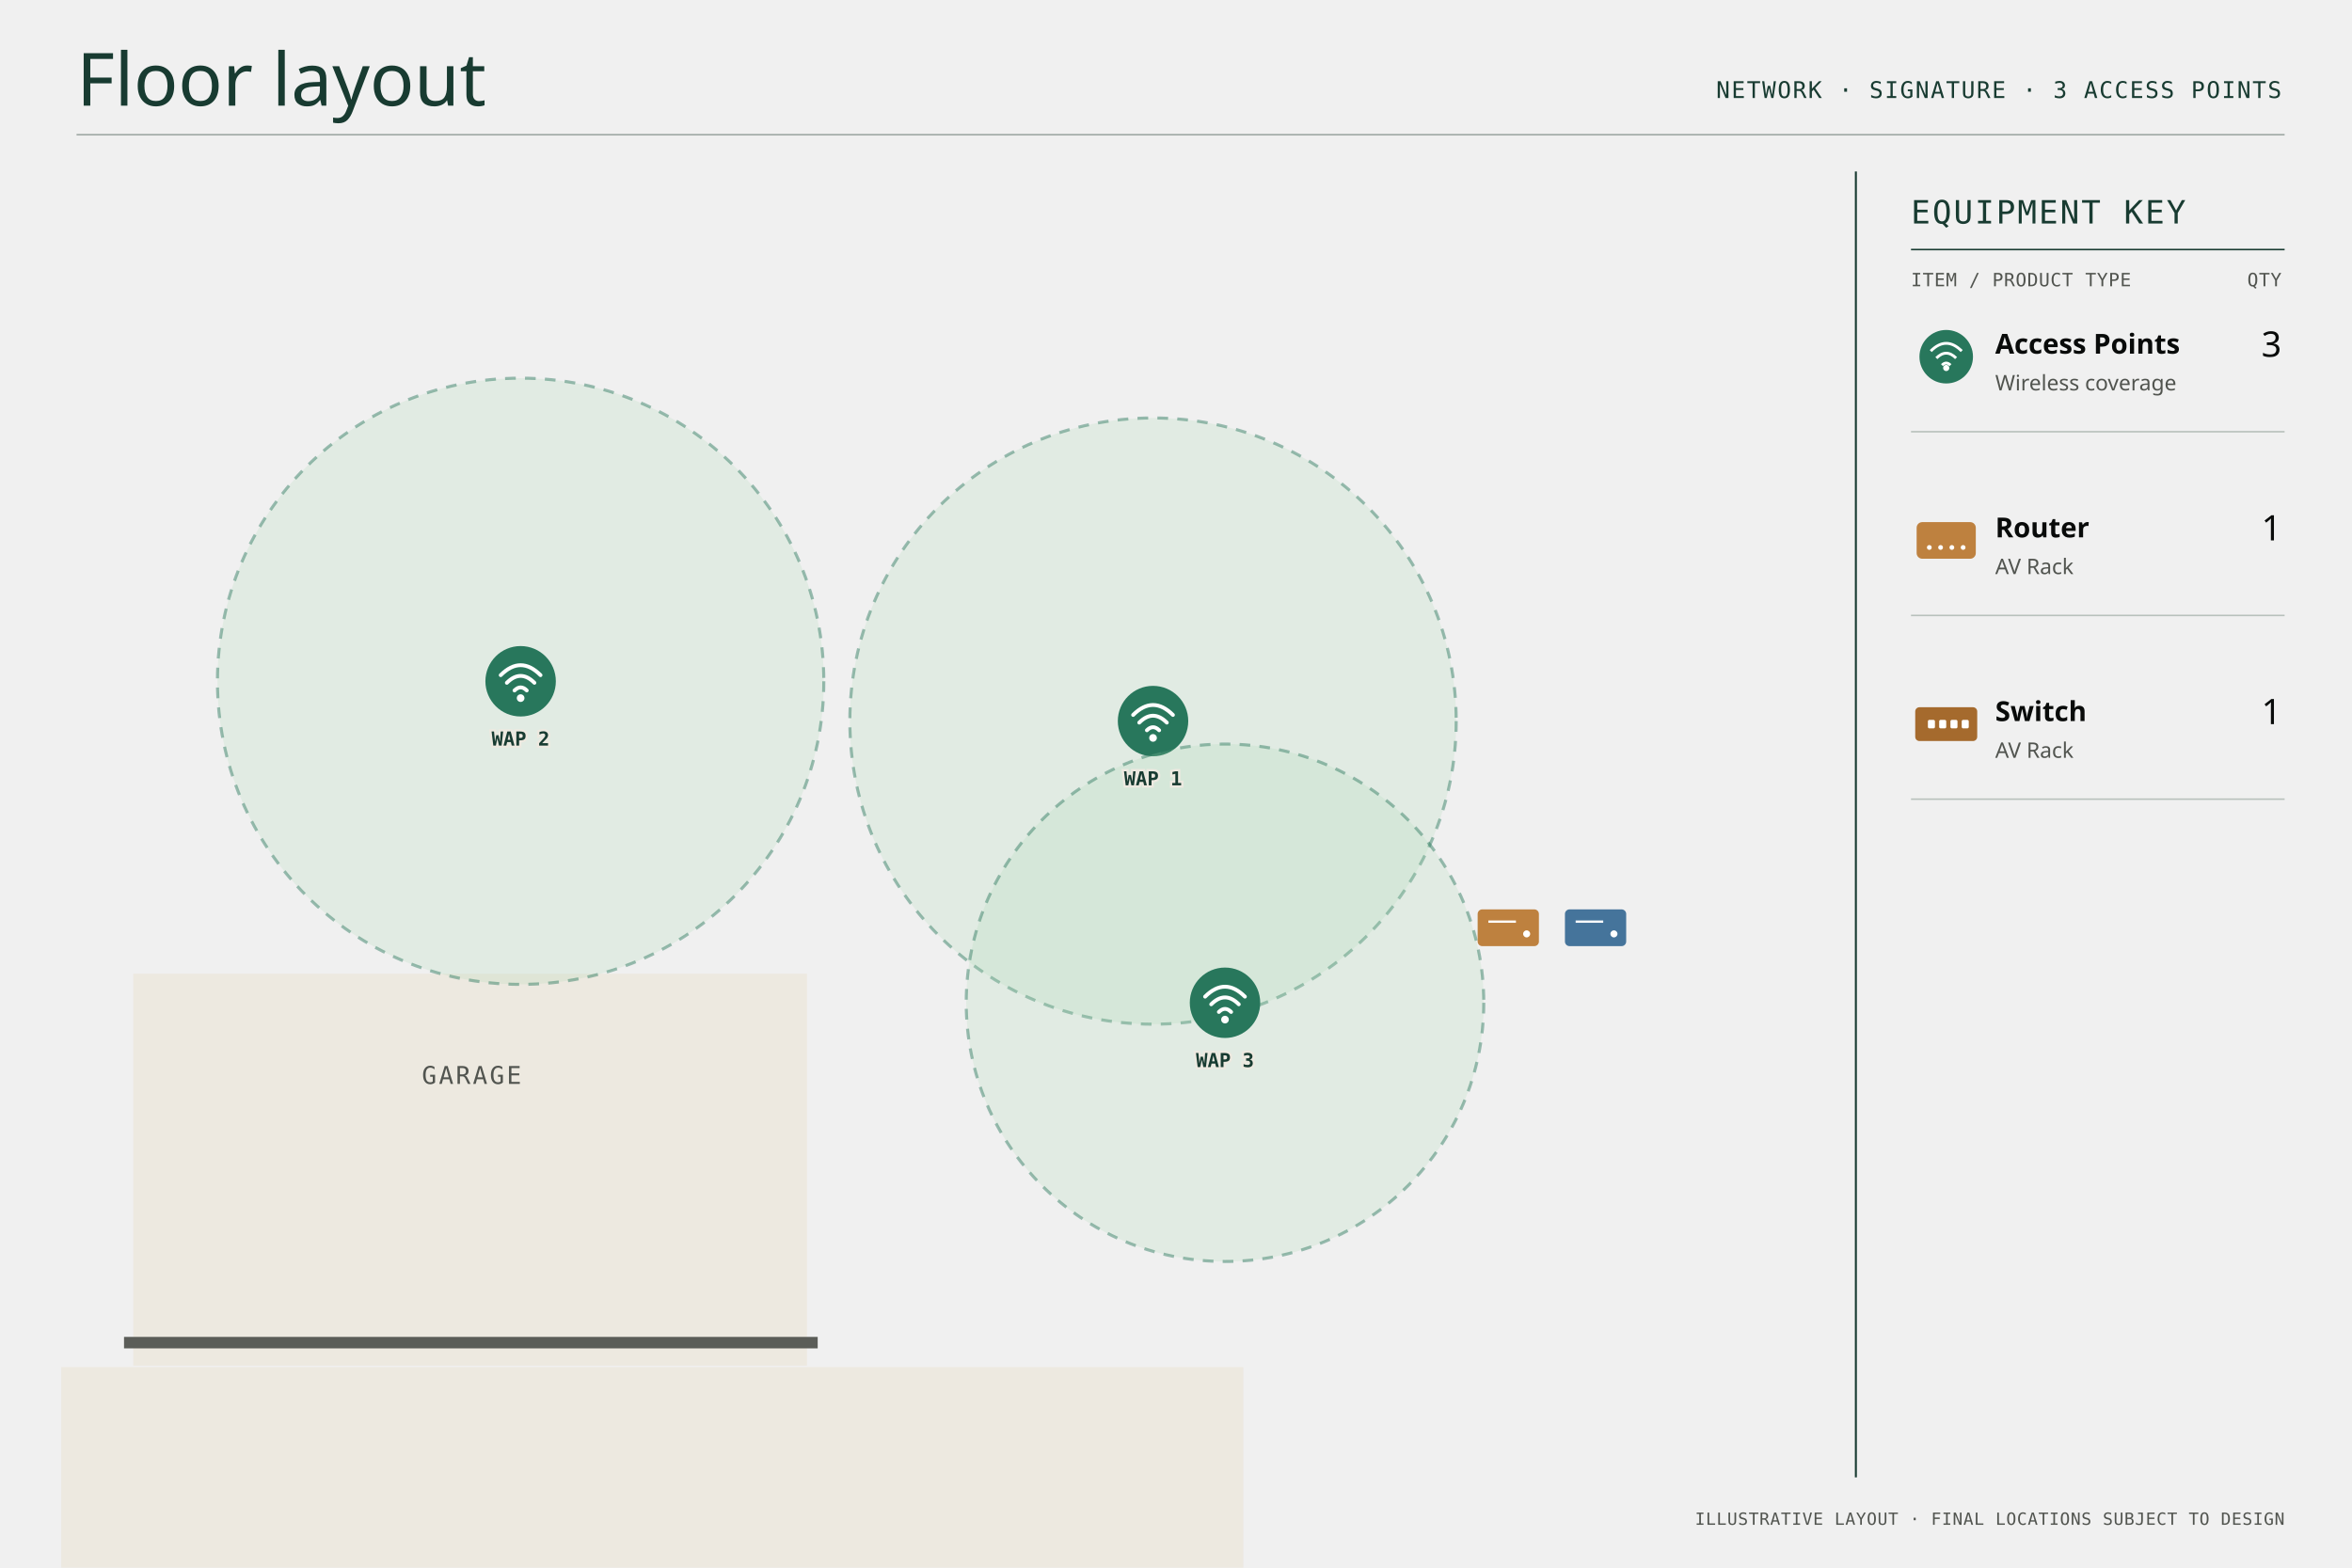
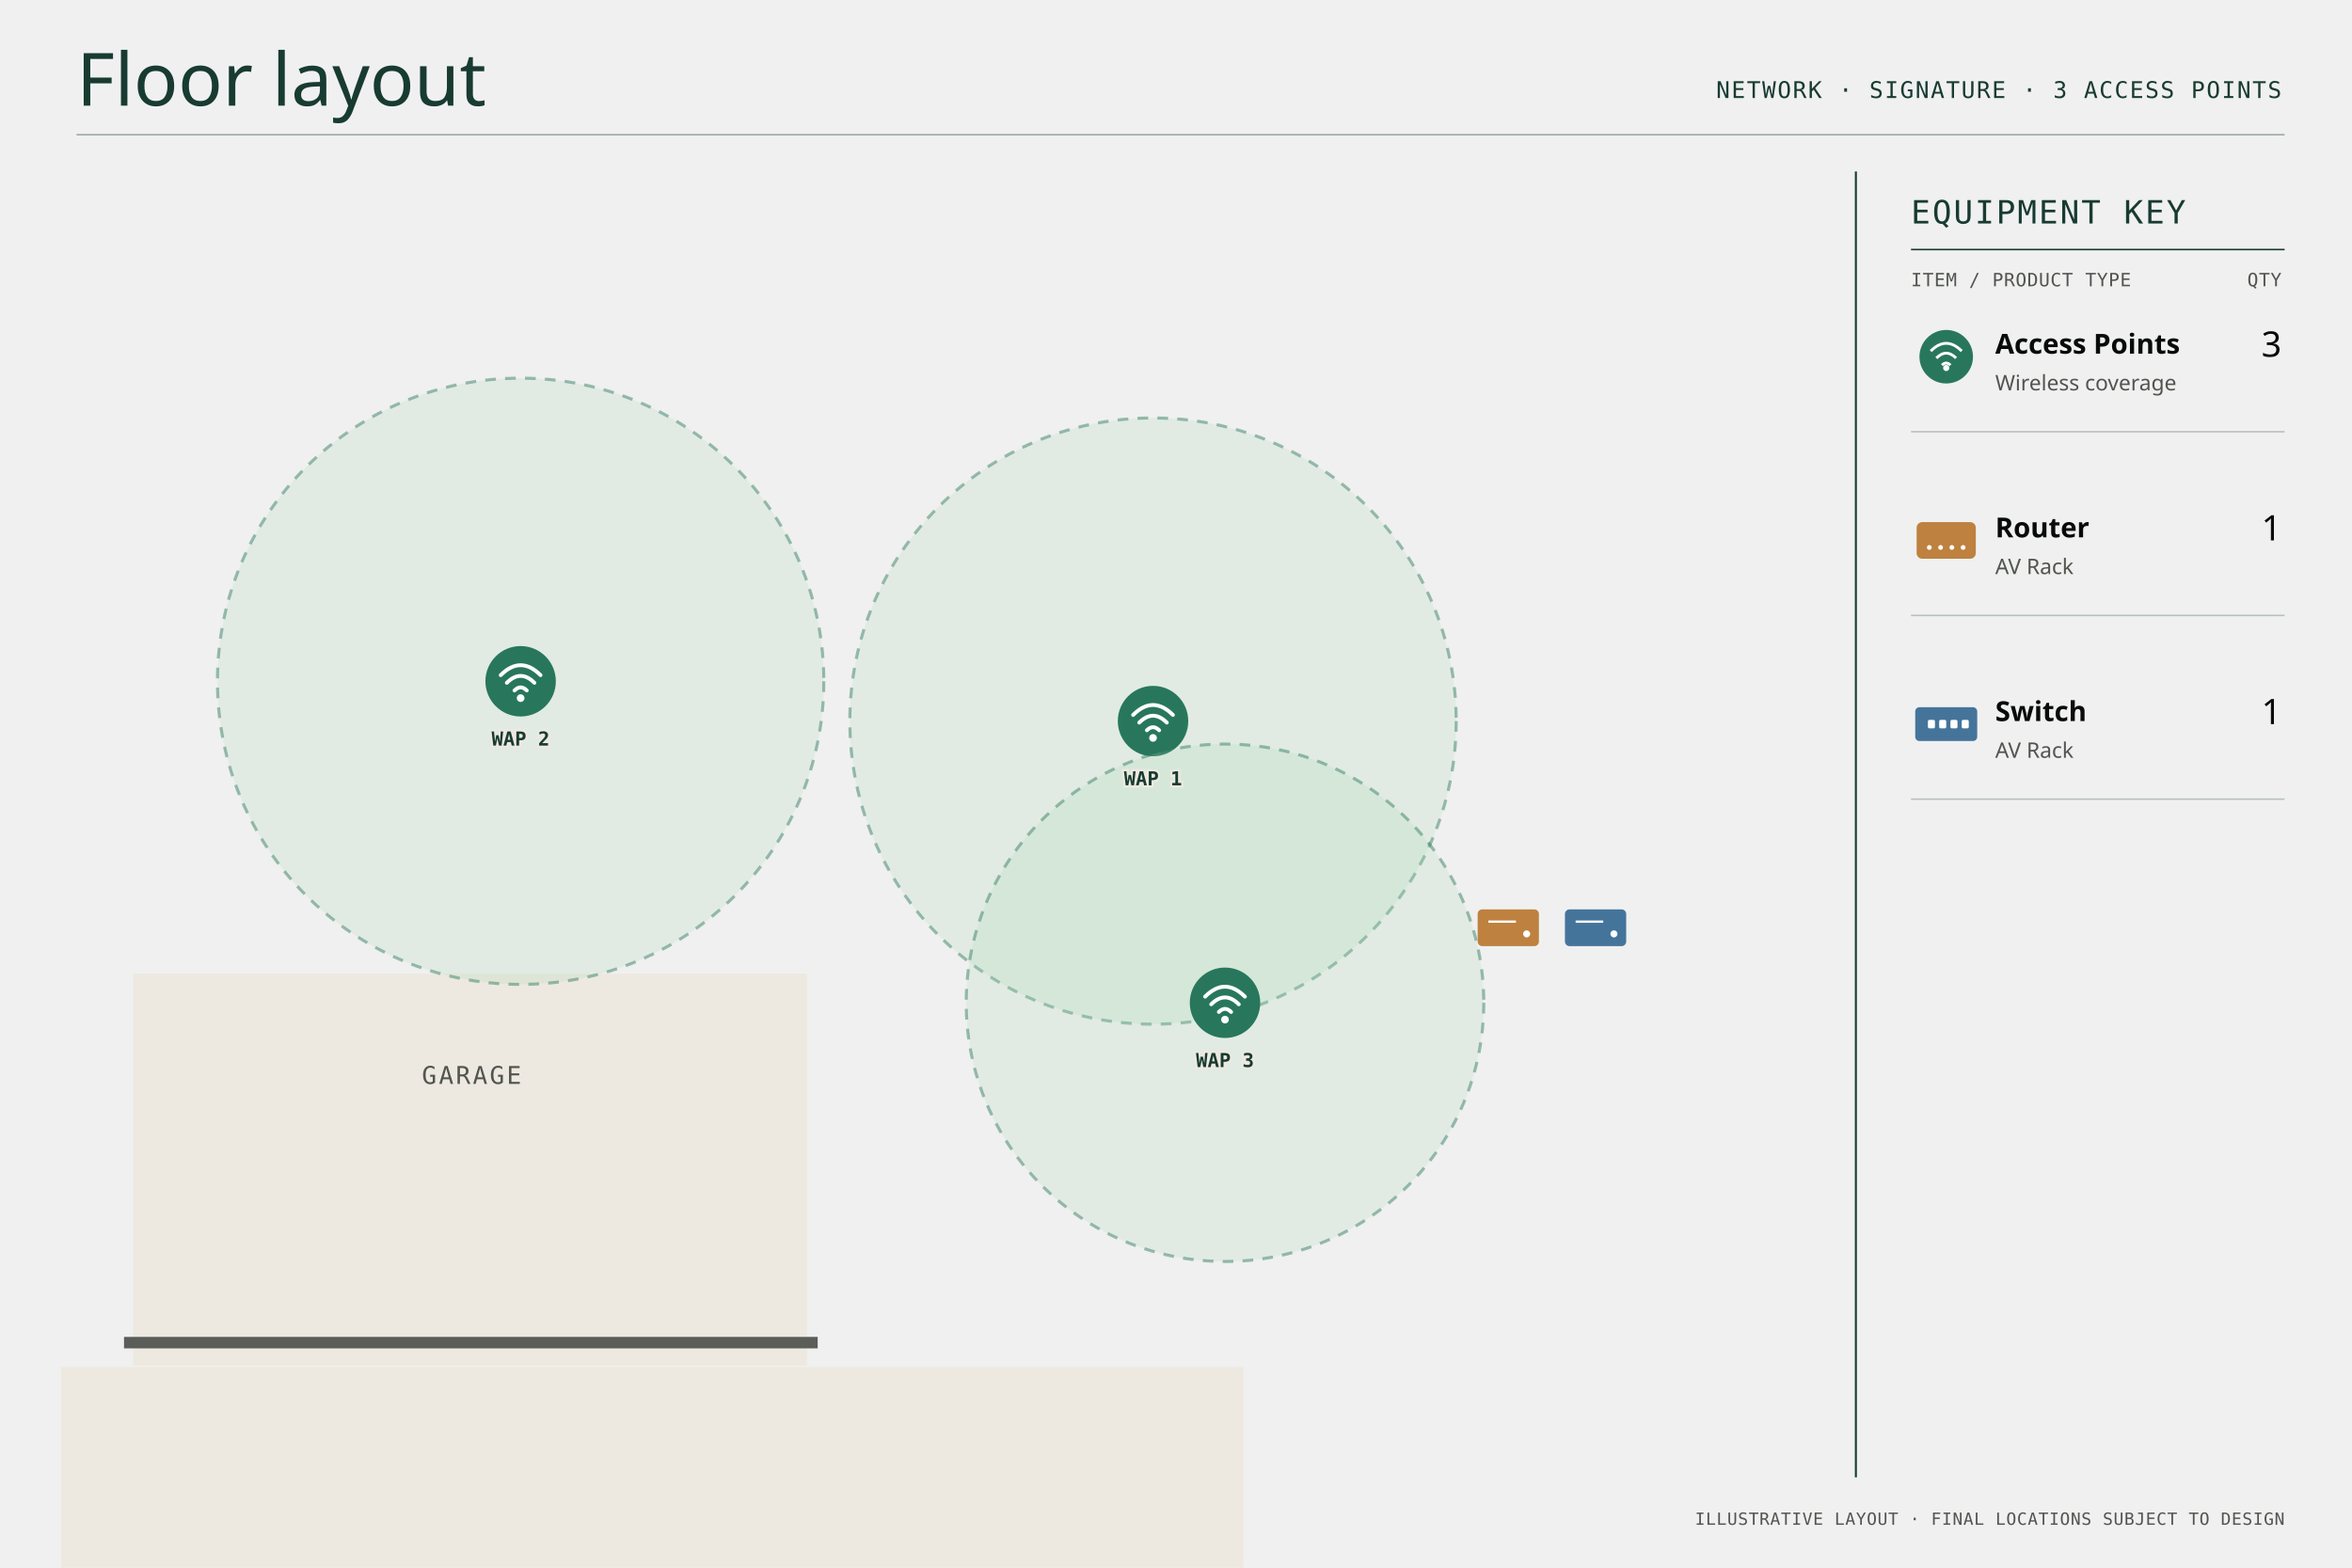
<svg xmlns="http://www.w3.org/2000/svg" viewBox="0 0 1536 1024" width="1536" height="1024" role="img" aria-label="Network Signature floor layout and equipment key">
  <text x="50" y="69" fill="#183B31" font-family="Schibsted Grotesk,sans-serif" font-size="48">Floor layout</text>
  <text x="1490" y="64" fill="#183B31" font-family="IBM Plex Mono,monospace" font-size="15" letter-spacing=".065em" text-anchor="end">NETWORK · SIGNATURE · 3 ACCESS POINTS</text>
  <line x1="50" y1="88" x2="1492" y2="88" stroke="#9DA7A3" stroke-width="1" />
  <g data-pradera-architectural-cleanup="garage" aria-label="Open garage architectural reference">
    <rect x="87" y="636" width="440" height="256" fill="#EDE9E0" />
    <rect x="40" y="893" width="772" height="131" fill="#EDE9E0" />
    <line x1="81" y1="877" x2="534" y2="877" stroke="#5B5D58" stroke-width="7.5" />
    <text x="308" y="708" fill="#51544F" text-anchor="middle" font-family="IBM Plex Mono,monospace" font-size="16" font-weight="500" letter-spacing=".09em">GARAGE</text>
  </g>
  <circle cx="753" cy="471" r="198" fill="#A5D8B3" fill-opacity=".20" stroke="#28775C" stroke-opacity=".45" stroke-width="2" stroke-dasharray="7 6" />
  <g transform="translate(753,471)">
    <circle r="23" fill="#28775C" />
    <path d="M-13 -4q13 -13 26 0M-9 1q9 -9 18 0M-4 6q4 -4 8 0" fill="none" stroke="white" stroke-width="2.5" stroke-linecap="round" />
    <circle cy="11" r="2.5" fill="white" />
  </g>
  <circle cx="340" cy="445" r="198" fill="#A5D8B3" fill-opacity=".20" stroke="#28775C" stroke-opacity=".45" stroke-width="2" stroke-dasharray="7 6" />
  <g transform="translate(340,445)">
    <circle r="23" fill="#28775C" />
    <path d="M-13 -4q13 -13 26 0M-9 1q9 -9 18 0M-4 6q4 -4 8 0" fill="none" stroke="white" stroke-width="2.5" stroke-linecap="round" />
    <circle cy="11" r="2.5" fill="white" />
  </g>
  <circle cx="800" cy="655" r="169" fill="#A5D8B3" fill-opacity=".20" stroke="#28775C" stroke-opacity=".45" stroke-width="2" stroke-dasharray="7 6" />
  <g transform="translate(800,655)">
    <circle r="23" fill="#28775C" />
    <path d="M-13 -4q13 -13 26 0M-9 1q9 -9 18 0M-4 6q4 -4 8 0" fill="none" stroke="white" stroke-width="2.5" stroke-linecap="round" />
    <circle cy="11" r="2.5" fill="white" />
  </g>
  <g transform="translate(985,606)" aria-label="router in mechanical room">
    <rect x="-20" y="-12" width="40" height="24" rx="3" fill="#BE813F" />
    <path d="M-13 -4H5" stroke="#FFF" stroke-width="1.5" />
    <circle cx="12" cy="4" r="2.3" fill="#FFF" />
  </g>
  <g transform="translate(1042,606)" aria-label="switch in mechanical room">
    <rect x="-20" y="-12" width="40" height="24" rx="3" fill="#45749B" />
    <path d="M-13 -4H5" stroke="#FFF" stroke-width="1.5" />
    <circle cx="12" cy="4" r="2.3" fill="#FFF" />
  </g>
  <text x="753" y="513" font-family="IBM Plex Mono,monospace" font-size="12.6" font-weight="600" fill="#183B31" stroke="#EDE9E0" stroke-width="3" paint-order="stroke" text-anchor="middle">WAP 1</text>
  <text x="340" y="487" font-family="IBM Plex Mono,monospace" font-size="12.6" font-weight="600" fill="#183B31" stroke="#EDE9E0" stroke-width="3" paint-order="stroke" text-anchor="middle">WAP 2</text>
  <text x="800" y="697" font-family="IBM Plex Mono,monospace" font-size="12.6" font-weight="600" fill="#183B31" stroke="#EDE9E0" stroke-width="3" paint-order="stroke" text-anchor="middle">WAP 3</text>
  <line x1="1212" y1="112" x2="1212" y2="965" stroke="#183B31" stroke-width="1.3" />
  <text x="1248" y="146" fill="#183B31" font-family="IBM Plex Mono,monospace" font-size="21" letter-spacing=".06em">EQUIPMENT KEY</text>
  <line x1="1248" y1="163" x2="1492" y2="163" stroke="#183B31" stroke-width="1" />
  <text x="1248" y="187" fill="#51544F" font-family="IBM Plex Mono,monospace" font-size="12" letter-spacing=".03em">ITEM / PRODUCT TYPE</text>
  <text x="1490" y="187" fill="#51544F" font-family="IBM Plex Mono,monospace" font-size="12" letter-spacing=".03em" text-anchor="end">QTY</text>
  <g transform="translate(1271,233) scale(0.92)">
    <circle r="19" fill="#28775C" />
    <path d="M-11 -4q11 -11 22 0M-7 1q7 -7 14 0M-3 6q3 -3 6 0" fill="none" stroke="white" stroke-width="2" />
    <circle cy="8" r="2.2" fill="white" />
  </g>
  <text x="1303" y="231" fill="#090B0A" font-family="Instrument Sans,sans-serif" font-size="18" font-weight="600">Access Points</text>
  <text x="1303" y="255" fill="#51544F" font-family="Instrument Sans,sans-serif" font-size="14">Wireless coverage</text>
  <text x="1490" y="233" fill="#090B0A" font-family="Instrument Sans,sans-serif" font-size="23" text-anchor="end">3</text>
  <line x1="1248" y1="282" x2="1492" y2="282" stroke="#B8C1BC" stroke-width="1" />
  <g transform="translate(1271,353) scale(0.92)">
    <rect x="-21" y="-13" width="42" height="26" rx="4" fill="#BE813F" />
    <circle cx="-12" cy="5" r="1.7" fill="white" />
    <circle cx="-4" cy="5" r="1.7" fill="white" />
    <circle cx="4" cy="5" r="1.7" fill="white" />
    <circle cx="12" cy="5" r="1.7" fill="white" />
  </g>
  <text x="1303" y="351" fill="#090B0A" font-family="Instrument Sans,sans-serif" font-size="18" font-weight="600">Router</text>
  <text x="1303" y="375" fill="#51544F" font-family="Instrument Sans,sans-serif" font-size="14">AV Rack</text>
  <text x="1490" y="353" fill="#090B0A" font-family="Instrument Sans,sans-serif" font-size="23" text-anchor="end">1</text>
  <line x1="1248" y1="402" x2="1492" y2="402" stroke="#B8C1BC" stroke-width="1" />
  <g transform="translate(1271,473) scale(0.92)">
-     <rect x="-22" y="-12" width="44" height="24" rx="3" fill="#A56A2D" />
+     <rect x="-22" y="-12" width="44" height="24" rx="3" fill="#45749B" />
    <rect x="-13" y="-3" width="5" height="6" rx="1" fill="white" />
    <rect x="-5" y="-3" width="5" height="6" rx="1" fill="white" />
    <rect x="3" y="-3" width="5" height="6" rx="1" fill="white" />
    <rect x="11" y="-3" width="5" height="6" rx="1" fill="white" />
  </g>
  <text x="1303" y="471" fill="#090B0A" font-family="Instrument Sans,sans-serif" font-size="18" font-weight="600">Switch</text>
  <text x="1303" y="495" fill="#51544F" font-family="Instrument Sans,sans-serif" font-size="14">AV Rack</text>
  <text x="1490" y="473" fill="#090B0A" font-family="Instrument Sans,sans-serif" font-size="23" text-anchor="end">1</text>
  <line x1="1248" y1="522" x2="1492" y2="522" stroke="#B8C1BC" stroke-width="1" />
  <text x="1492" y="996" fill="#51544F" font-family="IBM Plex Mono,monospace" font-size="11" letter-spacing=".035em" text-anchor="end">ILLUSTRATIVE LAYOUT · FINAL LOCATIONS SUBJECT TO DESIGN</text>
</svg>
